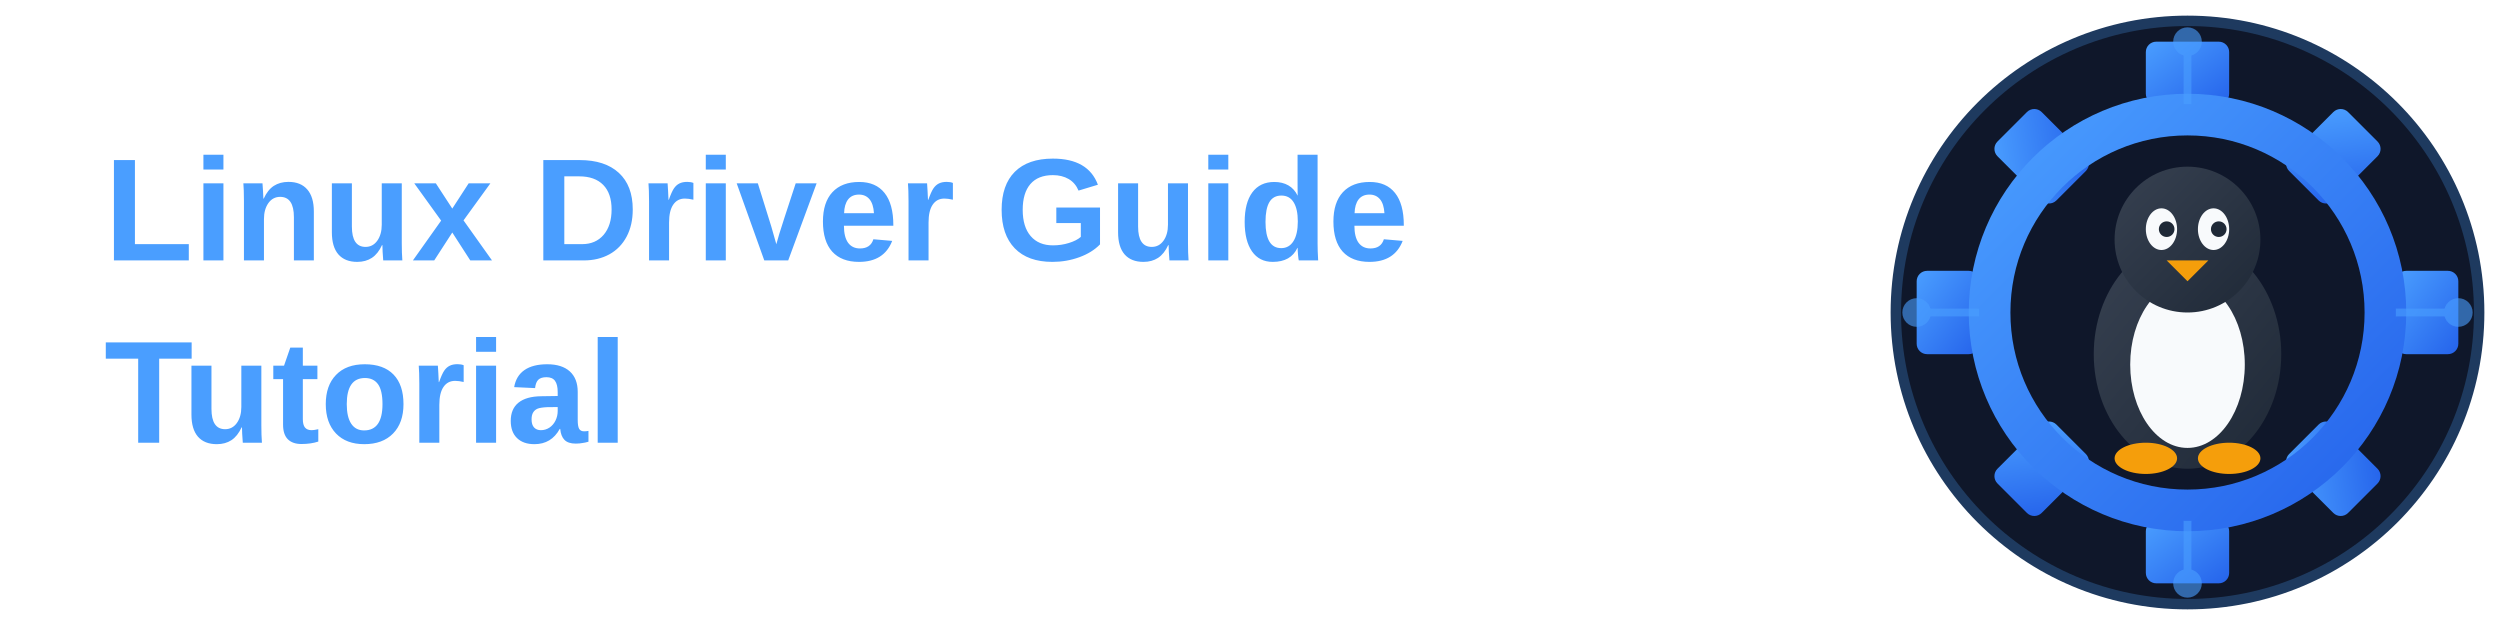
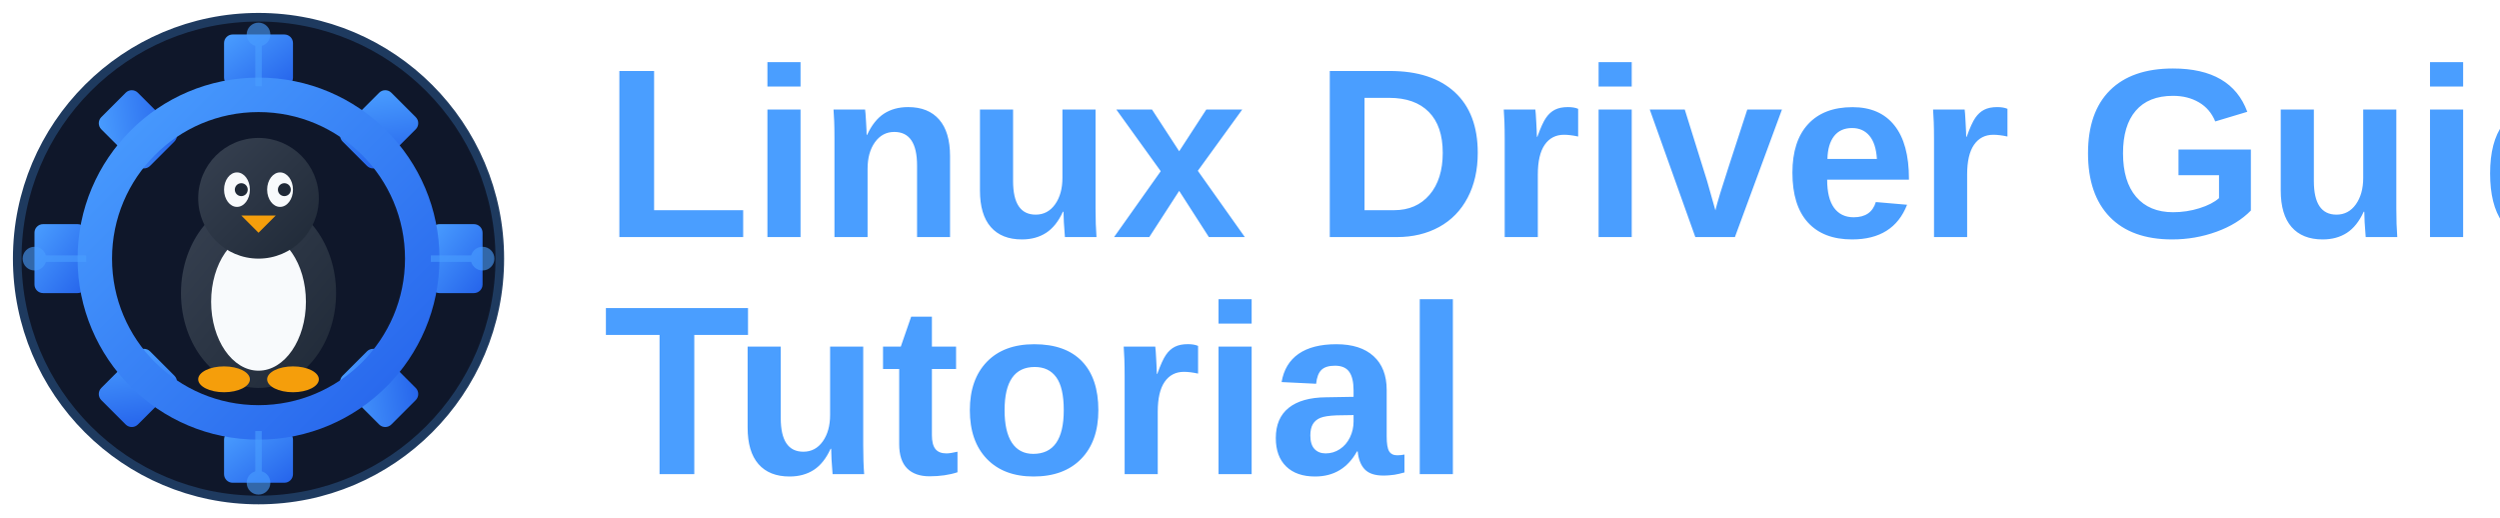
- <svg xmlns="http://www.w3.org/2000/svg" viewBox="0 0 480 120" width="480" height="120">
+ <svg xmlns="http://www.w3.org/2000/svg" viewBox="0 0 580 120" width="580" height="120">
  <defs>
    <linearGradient id="gearGrad" x1="0%" y1="0%" x2="100%" y2="100%">
      <stop offset="0%" style="stop-color:#4a9eff;stop-opacity:1" />
      <stop offset="100%" style="stop-color:#2563eb;stop-opacity:1" />
    </linearGradient>
    <linearGradient id="penguinGrad" x1="0%" y1="0%" x2="100%" y2="100%">
      <stop offset="0%" style="stop-color:#374151;stop-opacity:1" />
      <stop offset="100%" style="stop-color:#1f2937;stop-opacity:1" />
    </linearGradient>
  </defs>
-   <text x="20" y="50" font-family="Arial, Helvetica, sans-serif" font-weight="bold" font-size="28" fill="#4a9eff">
-     Linux Driver Guide
-   </text>
-   <text x="20" y="85" font-family="Arial, Helvetica, sans-serif" font-weight="bold" font-size="28" fill="#4a9eff">
-     Tutorial
-   </text>
-   <g transform="translate(360, 0)">
+   <g transform="translate(0, 0)">
    <circle cx="60" cy="60" r="56" fill="#0f172a" stroke="#1e3a5f" stroke-width="2" />
    <g fill="url(#gearGrad)">
      <rect x="52" y="8" width="16" height="12" rx="2" />
      <rect x="82" y="22" width="12" height="16" rx="2" transform="rotate(45 88 30)" />
      <rect x="100" y="52" width="12" height="16" rx="2" />
      <rect x="82" y="82" width="12" height="16" rx="2" transform="rotate(-45 88 90)" />
      <rect x="52" y="100" width="16" height="12" rx="2" />
      <rect x="26" y="82" width="12" height="16" rx="2" transform="rotate(45 32 90)" />
      <rect x="8" y="52" width="12" height="16" rx="2" />
      <rect x="26" y="22" width="12" height="16" rx="2" transform="rotate(-45 32 30)" />
    </g>
    <circle cx="60" cy="60" r="38" fill="none" stroke="url(#gearGrad)" stroke-width="8" />
    <circle cx="60" cy="60" r="30" fill="#0f172a" />
    <g transform="translate(60, 60)">
      <ellipse cx="0" cy="8" rx="18" ry="22" fill="url(#penguinGrad)" />
      <ellipse cx="0" cy="10" rx="11" ry="16" fill="#f8fafc" />
      <circle cx="0" cy="-14" r="14" fill="url(#penguinGrad)" />
      <ellipse cx="-5" cy="-16" rx="3" ry="4" fill="#f8fafc" />
      <ellipse cx="5" cy="-16" rx="3" ry="4" fill="#f8fafc" />
      <circle cx="-4" cy="-16" r="1.5" fill="#1f2937" />
      <circle cx="6" cy="-16" r="1.5" fill="#1f2937" />
      <path d="M-4,-10 L0,-6 L4,-10 Z" fill="#f59e0b" />
      <ellipse cx="-8" cy="28" rx="6" ry="3" fill="#f59e0b" />
      <ellipse cx="8" cy="28" rx="6" ry="3" fill="#f59e0b" />
    </g>
    <g stroke="#4a9eff" stroke-width="1.5" fill="none" opacity="0.6">
      <path d="M20,60 L8,60" />
      <path d="M100,60 L112,60" />
      <path d="M60,20 L60,8" />
      <path d="M60,100 L60,112" />
      <circle cx="8" cy="60" r="2" fill="#4a9eff" />
      <circle cx="112" cy="60" r="2" fill="#4a9eff" />
      <circle cx="60" cy="8" r="2" fill="#4a9eff" />
      <circle cx="60" cy="112" r="2" fill="#4a9eff" />
    </g>
  </g>
+   <text x="140" y="55" font-family="Arial, Helvetica, sans-serif" font-weight="bold" font-size="56" fill="#4a9eff">
+     Linux Driver Guide
+   </text>
+   <text x="140" y="110" font-family="Arial, Helvetica, sans-serif" font-weight="bold" font-size="56" fill="#4a9eff">
+     Tutorial
+   </text>
</svg>
